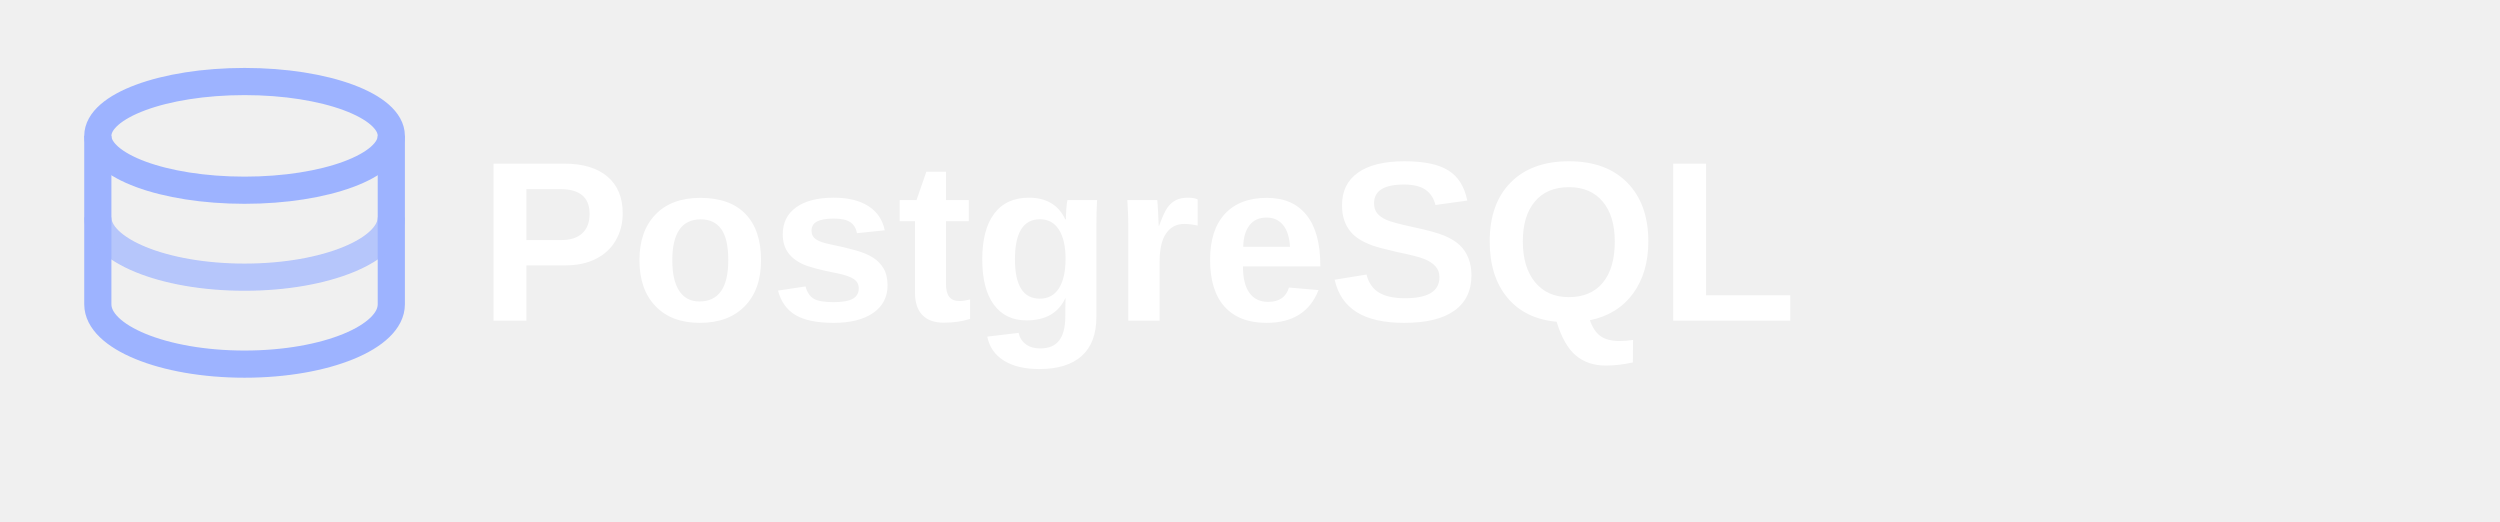
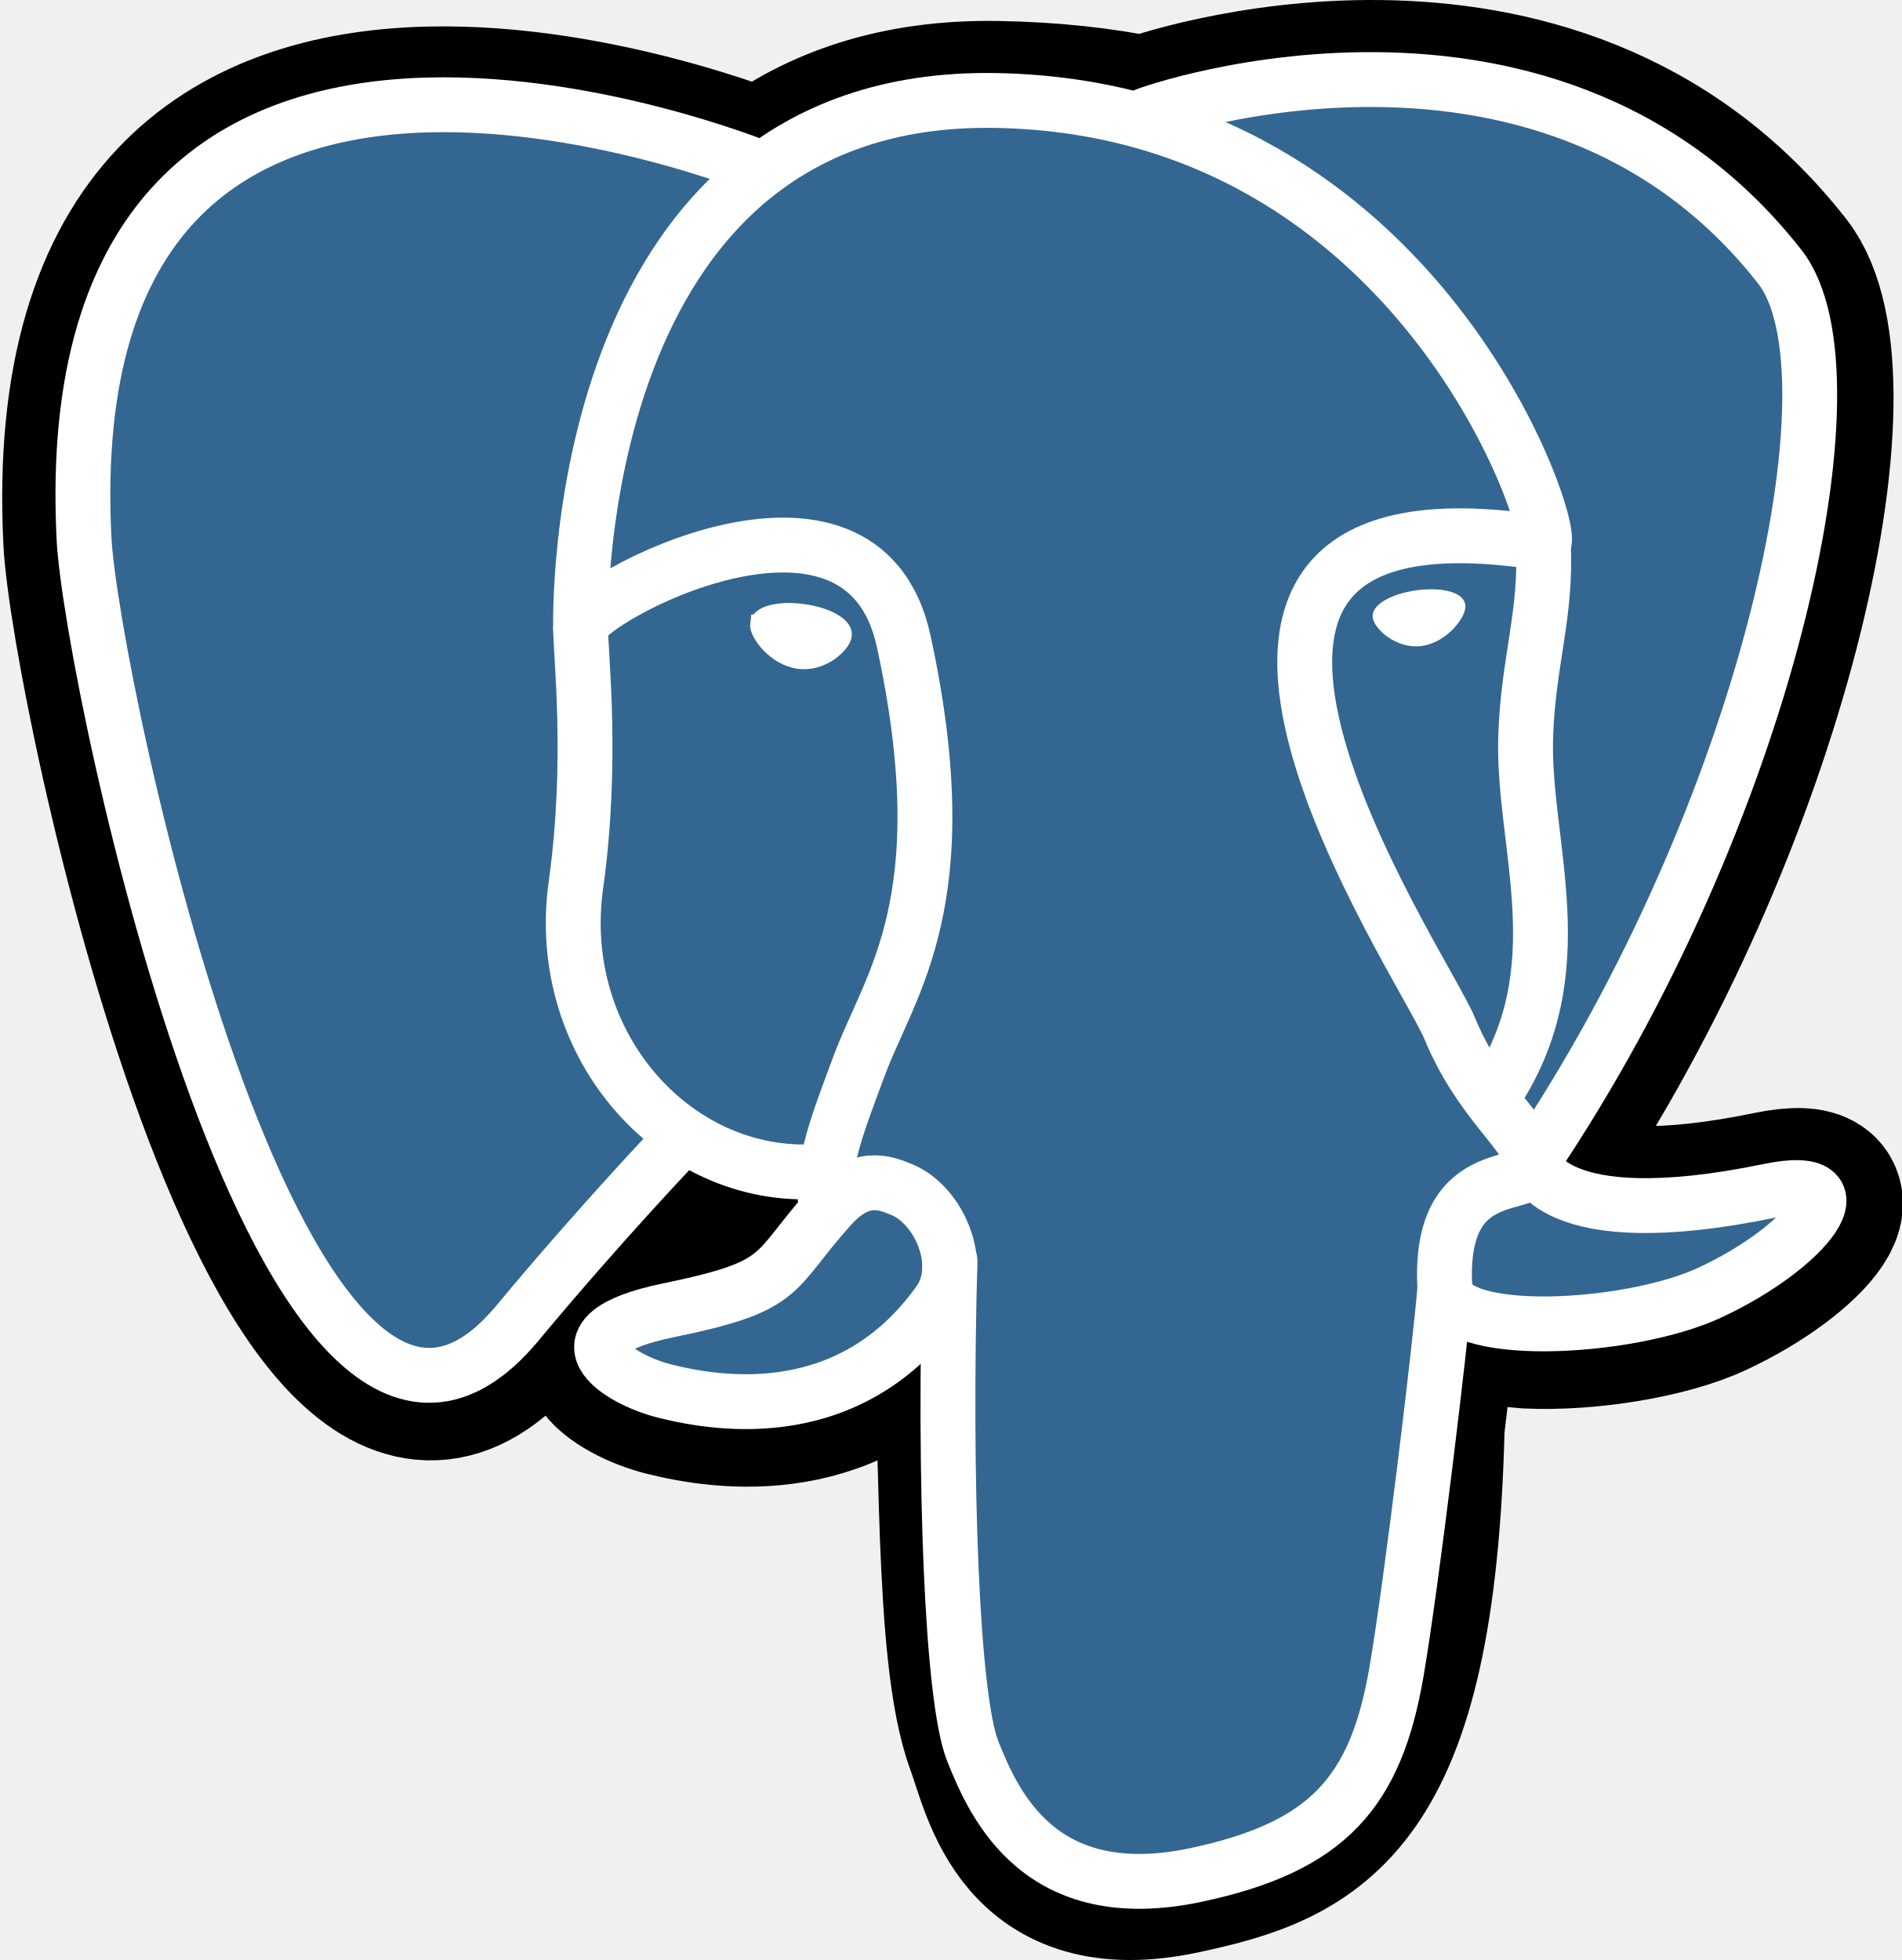
- <svg xmlns="http://www.w3.org/2000/svg" viewBox="0 0 460 96" role="img" aria-labelledby="title desc">
-   <g fill="none" stroke="#9DB3FF" stroke-width="5">
-     <ellipse cx="45" cy="25" rx="27" ry="10" />
-     <path d="M18 25v31c0 6 12 11 27 11s27-5 27-11V25" />
-     <path d="M18 40c0 6 12 11 27 11s27-5 27-11" opacity=".7" />
+ <svg xmlns="http://www.w3.org/2000/svg" width="432.071pt" height="445.383pt" viewBox="0 0 432.071 445.383" xml:space="preserve">
+   <g id="orginal" style="fill-rule:nonzero;clip-rule:nonzero;stroke:#000000;stroke-miterlimit:4;">
+ 	</g>
+   <g id="Layer_x0020_3" style="fill-rule:nonzero;clip-rule:nonzero;fill:none;stroke:#FFFFFF;stroke-width:12.465;stroke-linecap:round;stroke-linejoin:round;stroke-miterlimit:4;">
+     <path style="fill:#000000;stroke:#000000;stroke-width:37.395;stroke-linecap:butt;stroke-linejoin:miter;" d="M323.205,324.227c2.833-23.601,1.984-27.062,19.563-23.239l4.463,0.392c13.517,0.615,31.199-2.174,41.587-7c22.362-10.376,35.622-27.7,13.572-23.148c-50.297,10.376-53.755-6.655-53.755-6.655c53.111-78.803,75.313-178.836,56.149-203.322    C352.514-5.534,262.036,26.049,260.522,26.869l-0.482,0.089c-9.938-2.062-21.06-3.294-33.554-3.496c-22.761-0.374-40.032,5.967-53.133,15.904c0,0-161.408-66.498-153.899,83.628c1.597,31.936,45.777,241.655,98.47,178.31    c19.259-23.163,37.871-42.748,37.871-42.748c9.242,6.14,20.307,9.272,31.912,8.147l0.897-0.765c-0.281,2.876-0.157,5.689,0.359,9.019c-13.572,15.167-9.584,17.83-36.723,23.416c-27.457,5.659-11.326,15.734-0.797,18.367c12.768,3.193,42.305,7.716,62.268-20.224    l-0.795,3.188c5.325,4.26,4.965,30.619,5.72,49.452c0.756,18.834,2.017,36.409,5.856,46.771c3.839,10.36,8.369,37.05,44.036,29.406c29.809-6.388,52.6-15.582,54.677-101.107" />
+     <path style="fill:#336791;stroke:none;" d="M402.395,271.23c-50.302,10.376-53.76-6.655-53.76-6.655c53.111-78.808,75.313-178.843,56.153-203.326c-52.27-66.785-142.752-35.2-144.262-34.38l-0.486,0.087c-9.938-2.063-21.06-3.292-33.56-3.496c-22.761-0.373-40.026,5.967-53.127,15.902    c0,0-161.411-66.495-153.904,83.63c1.597,31.938,45.776,241.657,98.471,178.312c19.26-23.163,37.869-42.748,37.869-42.748c9.243,6.14,20.308,9.272,31.908,8.147l0.901-0.765c-0.28,2.876-0.152,5.689,0.361,9.019c-13.575,15.167-9.586,17.83-36.723,23.416    c-27.459,5.659-11.328,15.734-0.796,18.367c12.768,3.193,42.307,7.716,62.266-20.224l-0.796,3.188c5.319,4.26,9.054,27.711,8.428,48.969c-0.626,21.259-1.044,35.854,3.147,47.254c4.191,11.4,8.368,37.05,44.042,29.406c29.809-6.388,45.256-22.942,47.405-50.555    c1.525-19.631,4.976-16.729,5.194-34.28l2.768-8.309c3.192-26.611,0.507-35.196,18.872-31.203l4.463,0.392c13.517,0.615,31.208-2.174,41.591-7c22.358-10.376,35.618-27.7,13.573-23.148z" />
+     <path d="M215.866,286.484c-1.385,49.516,0.348,99.377,5.193,111.495c4.848,12.118,15.223,35.688,50.9,28.045c29.806-6.39,40.651-18.756,45.357-46.051c3.466-20.082,10.148-75.854,11.005-87.281" />
+     <path d="M173.104,38.256c0,0-161.521-66.016-154.012,84.109c1.597,31.938,45.779,241.664,98.473,178.316c19.256-23.166,36.671-41.335,36.671-41.335" />
+     <path d="M260.349,26.207c-5.591,1.753,89.848-34.889,144.087,34.417c19.159,24.484-3.043,124.519-56.153,203.329" />
+     <path style="stroke-linejoin:bevel;" d="M348.282,263.953c0,0,3.461,17.036,53.764,6.653c22.04-4.552,8.776,12.774-13.577,23.155c-18.345,8.514-59.474,10.696-60.146-1.069c-1.729-30.355,21.647-21.133,19.96-28.739c-1.525-6.85-11.979-13.573-18.894-30.338    c-6.037-14.633-82.796-126.849,21.287-110.183c3.813-0.789-27.146-99.002-124.553-100.599c-97.385-1.597-94.19,119.762-94.19,119.762" />
+     <path d="M188.604,274.334c-13.577,15.166-9.584,17.829-36.723,23.417c-27.459,5.66-11.326,15.733-0.797,18.365c12.768,3.195,42.307,7.718,62.266-20.229c6.078-8.509-0.036-22.086-8.385-25.547c-4.034-1.671-9.428-3.765-16.361,3.994z" />
+     <path d="M187.715,274.069c-1.368-8.917,2.93-19.528,7.536-31.942c6.922-18.626,22.893-37.255,10.117-96.339c-9.523-44.029-73.396-9.163-73.436-3.193c-0.039,5.968,2.889,30.26-1.067,58.548c-5.162,36.913,23.488,68.132,56.479,64.938" />
+     <path style="fill:#FFFFFF;stroke-width:4.155;stroke-linecap:butt;stroke-linejoin:miter;" d="M172.517,141.7c-0.288,2.039,3.733,7.48,8.976,8.207c5.234,0.73,9.714-3.522,9.998-5.559c0.284-2.039-3.732-4.285-8.977-5.015c-5.237-0.731-9.719,0.333-9.996,2.367z" />
+     <path style="fill:#FFFFFF;stroke-width:2.078;stroke-linecap:butt;stroke-linejoin:miter;" d="M331.941,137.543c0.284,2.039-3.732,7.48-8.976,8.207c-5.238,0.73-9.718-3.522-10.005-5.559c-0.277-2.039,3.74-4.285,8.979-5.015c5.239-0.73,9.718,0.333,10.002,2.368z" />
+     <path d="M350.676,123.432c0.863,15.994-3.445,26.888-3.988,43.914c-0.804,24.748,11.799,53.074-7.191,81.435" />
+     <path style="stroke-width:3;" d="M0,60.232" />
  </g>
-   <text x="88" y="59" fill="#fff" font-family="Arial, Helvetica, sans-serif" font-size="42" font-weight="700">PostgreSQL</text>
</svg>
